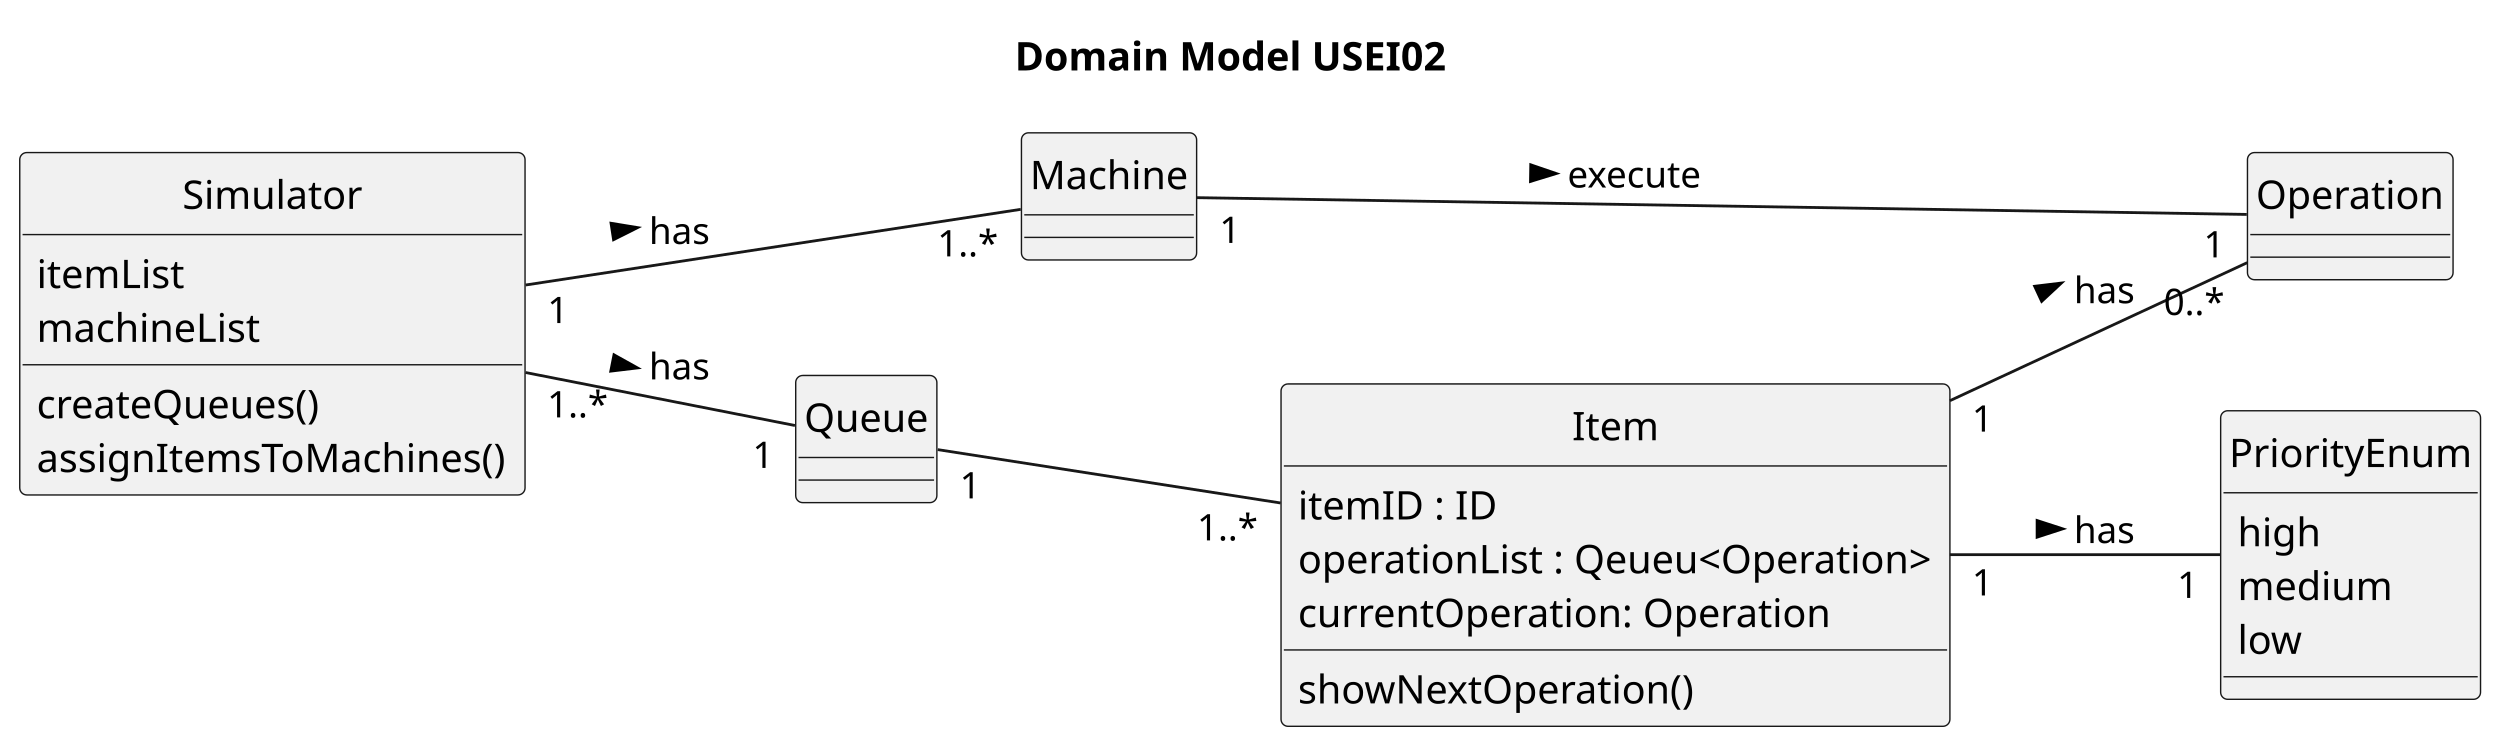
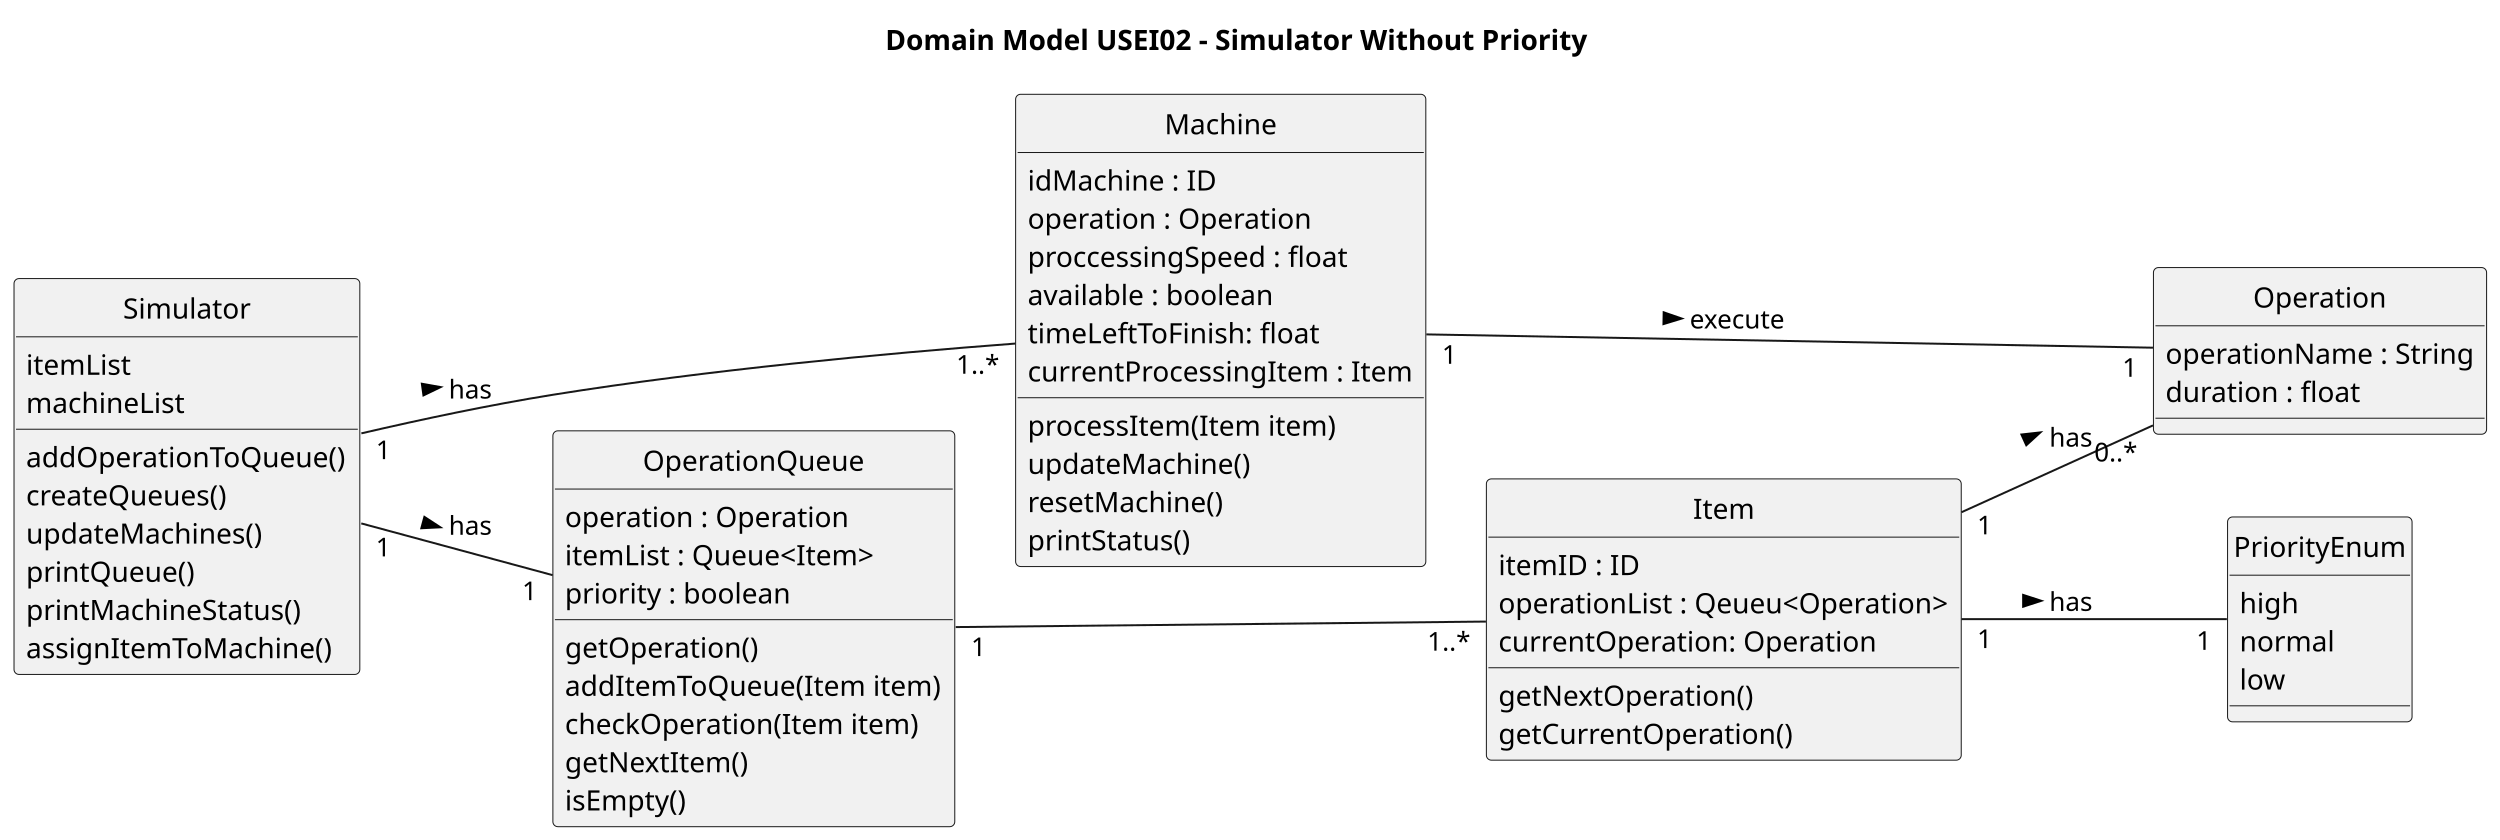
- <svg xmlns="http://www.w3.org/2000/svg" contentStyleType="text/css" height="264px" preserveAspectRatio="none" style="width:886px;height:264px;background:#FFFFFF;" version="1.1" viewBox="0 0 886 264" width="886px" zoomAndPan="magnify">
+ <svg xmlns="http://www.w3.org/2000/svg" contentStyleType="text/css" height="419px" preserveAspectRatio="none" style="width:1248px;height:419px;background:#FFFFFF;" version="1.1" viewBox="0 0 1248 419" width="1248px" zoomAndPan="magnify">
  <defs />
  <g>
-     <text fill="#000000" font-family="sans-serif" font-size="14" font-weight="bold" lengthAdjust="spacing" textLength="152.851" x="359.624" y="24.966">Domain Model USEI02</text>
+     <text fill="#000000" font-family="sans-serif" font-size="14" font-weight="bold" lengthAdjust="spacing" textLength="350.447" x="441.93" y="24.966">Domain Model USEI02 - Simulator Without Priority</text>
    <g id="elem_Simulator">
-       <rect codeLine="15" fill="#F1F1F1" height="121.34" id="Simulator" rx="2.5" ry="2.5" style="stroke:#181818;stroke-width:0.5;" width="179.075" x="7" y="54.068" />
-       <text fill="#000000" font-family="sans-serif" font-size="14" lengthAdjust="spacing" textLength="63.812" x="64.632" y="74.034">Simulator</text>
-       <line style="stroke:#181818;stroke-width:0.5;" x1="8" x2="185.075" y1="83.136" y2="83.136" />
-       <text fill="#000000" font-family="sans-serif" font-size="14" lengthAdjust="spacing" textLength="52.36" x="13" y="102.102">itemList</text>
-       <text fill="#000000" font-family="sans-serif" font-size="14" lengthAdjust="spacing" textLength="79.184" x="13" y="121.17">machineList</text>
-       <line style="stroke:#181818;stroke-width:0.5;" x1="8" x2="185.075" y1="129.272" y2="129.272" />
-       <text fill="#000000" font-family="sans-serif" font-size="14" lengthAdjust="spacing" textLength="100.338" x="13" y="148.238">createQueues()</text>
-       <text fill="#000000" font-family="sans-serif" font-size="14" lengthAdjust="spacing" textLength="167.075" x="13" y="167.305">assignItemsToMachines()</text>
+       <rect codeLine="15" fill="#F1F1F1" height="197.611" id="Simulator" rx="2.5" ry="2.5" style="stroke:#181818;stroke-width:0.5;" width="172.621" x="7" y="139.068" />
+       <text fill="#000000" font-family="sans-serif" font-size="14" lengthAdjust="spacing" textLength="63.812" x="61.405" y="159.034">Simulator</text>
+       <line style="stroke:#181818;stroke-width:0.5;" x1="8" x2="178.621" y1="168.136" y2="168.136" />
+       <text fill="#000000" font-family="sans-serif" font-size="14" lengthAdjust="spacing" textLength="52.36" x="13" y="187.102">itemList</text>
+       <text fill="#000000" font-family="sans-serif" font-size="14" lengthAdjust="spacing" textLength="79.184" x="13" y="206.17">machineList</text>
+       <line style="stroke:#181818;stroke-width:0.5;" x1="8" x2="178.621" y1="214.272" y2="214.272" />
+       <text fill="#000000" font-family="sans-serif" font-size="14" lengthAdjust="spacing" textLength="160.621" x="13" y="233.238">addOperationToQueue()</text>
+       <text fill="#000000" font-family="sans-serif" font-size="14" lengthAdjust="spacing" textLength="100.338" x="13" y="252.305">createQueues()</text>
+       <text fill="#000000" font-family="sans-serif" font-size="14" lengthAdjust="spacing" textLength="117.865" x="13" y="271.373">updateMachines()</text>
+       <text fill="#000000" font-family="sans-serif" font-size="14" lengthAdjust="spacing" textLength="84.14" x="13" y="290.441">printQueue()</text>
+       <text fill="#000000" font-family="sans-serif" font-size="14" lengthAdjust="spacing" textLength="137.2" x="13" y="309.509">printMachineStatus()</text>
+       <text fill="#000000" font-family="sans-serif" font-size="14" lengthAdjust="spacing" textLength="153.663" x="13" y="328.577">assignItemToMachine()</text>
    </g>
    <g id="elem_Item">
-       <rect codeLine="22" fill="#F1F1F1" height="121.34" id="Item" rx="2.5" ry="2.5" style="stroke:#181818;stroke-width:0.5;" width="237.049" x="454" y="136.068" />
-       <text fill="#000000" font-family="sans-serif" font-size="14" lengthAdjust="spacing" textLength="30.786" x="557.132" y="156.034">Item</text>
-       <line style="stroke:#181818;stroke-width:0.5;" x1="455" x2="690.049" y1="165.136" y2="165.136" />
-       <text fill="#000000" font-family="sans-serif" font-size="14" lengthAdjust="spacing" textLength="70.616" x="460" y="184.102">itemID : ID</text>
-       <text fill="#000000" font-family="sans-serif" font-size="14" lengthAdjust="spacing" textLength="225.049" x="460" y="203.17">operationList : Qeueu&lt;Operation&gt;</text>
-       <text fill="#000000" font-family="sans-serif" font-size="14" lengthAdjust="spacing" textLength="189.657" x="460" y="222.238">currentOperation: Operation</text>
-       <line style="stroke:#181818;stroke-width:0.5;" x1="455" x2="690.049" y1="230.34" y2="230.34" />
-       <text fill="#000000" font-family="sans-serif" font-size="14" lengthAdjust="spacing" textLength="141.091" x="460" y="249.305">showNextOperation()</text>
+       <rect codeLine="26" fill="#F1F1F1" height="140.407" id="Item" rx="2.5" ry="2.5" style="stroke:#181818;stroke-width:0.5;" width="237.049" x="742" y="239.068" />
+       <text fill="#000000" font-family="sans-serif" font-size="14" lengthAdjust="spacing" textLength="30.786" x="845.132" y="259.034">Item</text>
+       <line style="stroke:#181818;stroke-width:0.5;" x1="743" x2="978.049" y1="268.136" y2="268.136" />
+       <text fill="#000000" font-family="sans-serif" font-size="14" lengthAdjust="spacing" textLength="70.616" x="748" y="287.102">itemID : ID</text>
+       <text fill="#000000" font-family="sans-serif" font-size="14" lengthAdjust="spacing" textLength="225.049" x="748" y="306.17">operationList : Qeueu&lt;Operation&gt;</text>
+       <text fill="#000000" font-family="sans-serif" font-size="14" lengthAdjust="spacing" textLength="189.657" x="748" y="325.238">currentOperation: Operation</text>
+       <line style="stroke:#181818;stroke-width:0.5;" x1="743" x2="978.049" y1="333.34" y2="333.34" />
+       <text fill="#000000" font-family="sans-serif" font-size="14" lengthAdjust="spacing" textLength="127.82" x="748" y="352.305">getNextOperation()</text>
+       <text fill="#000000" font-family="sans-serif" font-size="14" lengthAdjust="spacing" textLength="147.489" x="748" y="371.373">getCurrentOperation()</text>
    </g>
    <g id="elem_PriorityEnum">
-       <rect codeLine="29" fill="#F1F1F1" height="102.272" id="PriorityEnum" rx="2.5" ry="2.5" style="stroke:#181818;stroke-width:0.5;" width="92.1" x="787" y="145.568" />
-       <text fill="#000000" font-family="sans-serif" font-size="14" lengthAdjust="spacing" textLength="86.1" x="790" y="165.534">PriorityEnum</text>
-       <line style="stroke:#181818;stroke-width:0.5;" x1="788" x2="878.1" y1="174.636" y2="174.636" />
-       <text fill="#000000" font-family="sans-serif" font-size="14" lengthAdjust="spacing" textLength="29.526" x="793" y="193.602">high</text>
-       <text fill="#000000" font-family="sans-serif" font-size="14" lengthAdjust="spacing" textLength="54.95" x="793" y="212.67">medium</text>
-       <text fill="#000000" font-family="sans-serif" font-size="14" lengthAdjust="spacing" textLength="23.086" x="793" y="231.738">low</text>
-       <line style="stroke:#181818;stroke-width:0.5;" x1="788" x2="878.1" y1="239.84" y2="239.84" />
+       <rect codeLine="34" fill="#F1F1F1" height="102.272" id="PriorityEnum" rx="2.5" ry="2.5" style="stroke:#181818;stroke-width:0.5;" width="92.1" x="1112" y="258.068" />
+       <text fill="#000000" font-family="sans-serif" font-size="14" lengthAdjust="spacing" textLength="86.1" x="1115" y="278.034">PriorityEnum</text>
+       <line style="stroke:#181818;stroke-width:0.5;" x1="1113" x2="1203.1" y1="287.136" y2="287.136" />
+       <text fill="#000000" font-family="sans-serif" font-size="14" lengthAdjust="spacing" textLength="29.526" x="1118" y="306.102">high</text>
+       <text fill="#000000" font-family="sans-serif" font-size="14" lengthAdjust="spacing" textLength="47.46" x="1118" y="325.17">normal</text>
+       <text fill="#000000" font-family="sans-serif" font-size="14" lengthAdjust="spacing" textLength="23.086" x="1118" y="344.238">low</text>
+       <line style="stroke:#181818;stroke-width:0.5;" x1="1113" x2="1203.1" y1="352.34" y2="352.34" />
    </g>
    <g id="elem_Operation">
-       <rect codeLine="37" fill="#F1F1F1" height="45.068" id="Operation" rx="2.5" ry="2.5" style="stroke:#181818;stroke-width:0.5;" width="72.864" x="796.5" y="54.068" />
-       <text fill="#000000" font-family="sans-serif" font-size="14" lengthAdjust="spacing" textLength="66.864" x="799.5" y="74.034">Operation</text>
-       <line style="stroke:#181818;stroke-width:0.5;" x1="797.5" x2="868.364" y1="83.136" y2="83.136" />
-       <line style="stroke:#181818;stroke-width:0.5;" x1="797.5" x2="868.364" y1="91.136" y2="91.136" />
+       <rect codeLine="42" fill="#F1F1F1" height="83.204" id="Operation" rx="2.5" ry="2.5" style="stroke:#181818;stroke-width:0.5;" width="166.307" x="1075" y="133.568" />
+       <text fill="#000000" font-family="sans-serif" font-size="14" lengthAdjust="spacing" textLength="66.864" x="1124.722" y="153.534">Operation</text>
+       <line style="stroke:#181818;stroke-width:0.5;" x1="1076" x2="1240.307" y1="162.636" y2="162.636" />
+       <text fill="#000000" font-family="sans-serif" font-size="14" lengthAdjust="spacing" textLength="154.307" x="1081" y="181.602">operationName : String</text>
+       <text fill="#000000" font-family="sans-serif" font-size="14" lengthAdjust="spacing" textLength="97.524" x="1081" y="200.67">duration : float</text>
+       <line style="stroke:#181818;stroke-width:0.5;" x1="1076" x2="1240.307" y1="208.772" y2="208.772" />
    </g>
    <g id="elem_Machine">
-       <rect codeLine="41" fill="#F1F1F1" height="45.068" id="Machine" rx="2.5" ry="2.5" style="stroke:#181818;stroke-width:0.5;" width="62.084" x="362" y="47.068" />
-       <text fill="#000000" font-family="sans-serif" font-size="14" lengthAdjust="spacing" textLength="56.084" x="365" y="67.034">Machine</text>
-       <line style="stroke:#181818;stroke-width:0.5;" x1="363" x2="423.084" y1="76.136" y2="76.136" />
-       <line style="stroke:#181818;stroke-width:0.5;" x1="363" x2="423.084" y1="84.136" y2="84.136" />
+       <rect codeLine="47" fill="#F1F1F1" height="235.747" id="Machine" rx="2.5" ry="2.5" style="stroke:#181818;stroke-width:0.5;" width="204.765" x="507" y="47.068" />
+       <text fill="#000000" font-family="sans-serif" font-size="14" lengthAdjust="spacing" textLength="56.084" x="581.341" y="67.034">Machine</text>
+       <line style="stroke:#181818;stroke-width:0.5;" x1="508" x2="710.765" y1="76.136" y2="76.136" />
+       <text fill="#000000" font-family="sans-serif" font-size="14" lengthAdjust="spacing" textLength="94.304" x="513" y="95.102">idMachine : ID</text>
+       <text fill="#000000" font-family="sans-serif" font-size="14" lengthAdjust="spacing" textLength="142.296" x="513" y="114.17">operation : Operation</text>
+       <text fill="#000000" font-family="sans-serif" font-size="14" lengthAdjust="spacing" textLength="160.019" x="513" y="133.238">proccessingSpeed : float</text>
+       <text fill="#000000" font-family="sans-serif" font-size="14" lengthAdjust="spacing" textLength="122.612" x="513" y="152.305">available : boolean</text>
+       <text fill="#000000" font-family="sans-serif" font-size="14" lengthAdjust="spacing" textLength="146.705" x="513" y="171.373">timeLeftToFinish: float</text>
+       <text fill="#000000" font-family="sans-serif" font-size="14" lengthAdjust="spacing" textLength="192.765" x="513" y="190.441">currentProcessingItem : Item</text>
+       <line style="stroke:#181818;stroke-width:0.5;" x1="508" x2="710.765" y1="198.543" y2="198.543" />
+       <text fill="#000000" font-family="sans-serif" font-size="14" lengthAdjust="spacing" textLength="154.153" x="513" y="217.509">processItem(Item item)</text>
+       <text fill="#000000" font-family="sans-serif" font-size="14" lengthAdjust="spacing" textLength="111.16" x="513" y="236.577">updateMachine()</text>
+       <text fill="#000000" font-family="sans-serif" font-size="14" lengthAdjust="spacing" textLength="97.818" x="513" y="255.645">resetMachine()</text>
+       <text fill="#000000" font-family="sans-serif" font-size="14" lengthAdjust="spacing" textLength="81.116" x="513" y="274.713">printStatus()</text>
    </g>
-     <g id="elem_Queue">
-       <rect codeLine="44" fill="#F1F1F1" height="45.068" id="Queue" rx="2.5" ry="2.5" style="stroke:#181818;stroke-width:0.5;" width="50.03" x="282" y="133.068" />
-       <text fill="#000000" font-family="sans-serif" font-size="14" lengthAdjust="spacing" textLength="44.03" x="285" y="153.034">Queue</text>
-       <line style="stroke:#181818;stroke-width:0.5;" x1="283" x2="331.03" y1="162.136" y2="162.136" />
-       <line style="stroke:#181818;stroke-width:0.5;" x1="283" x2="331.03" y1="170.136" y2="170.136" />
+     <g id="elem_OperationQueue">
+       <rect codeLine="61" fill="#F1F1F1" height="197.611" id="OperationQueue" rx="2.5" ry="2.5" style="stroke:#181818;stroke-width:0.5;" width="200.621" x="276" y="215.068" />
+       <text fill="#000000" font-family="sans-serif" font-size="14" lengthAdjust="spacing" textLength="110.894" x="320.864" y="235.034">OperationQueue</text>
+       <line style="stroke:#181818;stroke-width:0.5;" x1="277" x2="475.621" y1="244.136" y2="244.136" />
+       <text fill="#000000" font-family="sans-serif" font-size="14" lengthAdjust="spacing" textLength="142.296" x="282" y="263.102">operation : Operation</text>
+       <text fill="#000000" font-family="sans-serif" font-size="14" lengthAdjust="spacing" textLength="154.223" x="282" y="282.17">itemList : Queue&lt;Item&gt;</text>
+       <text fill="#000000" font-family="sans-serif" font-size="14" lengthAdjust="spacing" textLength="112.658" x="282" y="301.238">priority : boolean</text>
+       <line style="stroke:#181818;stroke-width:0.5;" x1="277" x2="475.621" y1="309.34" y2="309.34" />
+       <text fill="#000000" font-family="sans-serif" font-size="14" lengthAdjust="spacing" textLength="96.824" x="282" y="328.305">getOperation()</text>
+       <text fill="#000000" font-family="sans-serif" font-size="14" lengthAdjust="spacing" textLength="188.621" x="282" y="347.373">addItemToQueue(Item item)</text>
+       <text fill="#000000" font-family="sans-serif" font-size="14" lengthAdjust="spacing" textLength="176.805" x="282" y="366.441">checkOperation(Item item)</text>
+       <text fill="#000000" font-family="sans-serif" font-size="14" lengthAdjust="spacing" textLength="91.742" x="282" y="385.509">getNextItem()</text>
+       <text fill="#000000" font-family="sans-serif" font-size="14" lengthAdjust="spacing" textLength="60.396" x="282" y="404.577">isEmpty()</text>
    </g>
    <g id="link_Item_Operation">
-       <path codeLine="47" d="M691.03,142.008 C729.3,124.238 768.96,105.828 796.43,93.078 " fill="none" id="Item-Operation" style="stroke:#181818;stroke-width:1.0;" />
-       <polygon fill="#000000" points="730.535,100.316,721.093,101.459,723.568,106.79,730.535,100.316" style="stroke:#000000;stroke-width:1.0;" />
-       <text fill="#000000" font-family="sans-serif" font-size="13" lengthAdjust="spacing" textLength="21.554" x="735" y="107.465">has</text>
-       <text fill="#000000" font-family="sans-serif" font-size="13" lengthAdjust="spacing" textLength="7.436" x="698.86" y="152.966">1</text>
-       <text fill="#000000" font-family="sans-serif" font-size="13" lengthAdjust="spacing" textLength="21.567" x="766.816" y="111.645">0..*</text>
+       <path codeLine="73" d="M979.14,255.718 C1011.17,241.198 1045.17,225.778 1074.77,212.358 " fill="none" id="Item-Operation" style="stroke:#181818;stroke-width:1.0;" />
+       <polygon fill="#000000" points="1018.554,215.856,1009.102,216.915,1011.529,222.268,1018.554,215.856" style="stroke:#000000;stroke-width:1.0;" />
+       <text fill="#000000" font-family="sans-serif" font-size="13" lengthAdjust="spacing" textLength="21.554" x="1023" y="222.965">has</text>
+       <text fill="#000000" font-family="sans-serif" font-size="13" lengthAdjust="spacing" textLength="7.436" x="986.977" y="266.751">1</text>
+       <text fill="#000000" font-family="sans-serif" font-size="13" lengthAdjust="spacing" textLength="21.567" x="1045.434" y="230.356">0..*</text>
    </g>
    <g id="link_Machine_Operation">
-       <path codeLine="48" d="M424.11,70.048 C502.38,71.298 712.04,74.648 796.26,75.998 " fill="none" id="Machine-Operation" style="stroke:#181818;stroke-width:1.0;" />
-       <polygon fill="#000000" points="551.499,61.501,542.502,58.418,542.408,64.295,551.499,61.501" style="stroke:#000000;stroke-width:1.0;" />
-       <text fill="#000000" font-family="sans-serif" font-size="13" lengthAdjust="spacing" textLength="47.84" x="555.5" y="66.465">execute</text>
-       <text fill="#000000" font-family="sans-serif" font-size="13" lengthAdjust="spacing" textLength="7.436" x="432.154" y="86.095">1</text>
-       <text fill="#000000" font-family="sans-serif" font-size="13" lengthAdjust="spacing" textLength="7.436" x="780.955" y="91.21">1</text>
+       <path codeLine="74" d="M712.01,166.928 C816.65,168.838 977.8,171.788 1074.76,173.568 " fill="none" id="Machine-Operation" style="stroke:#181818;stroke-width:1.0;" />
+       <polygon fill="#000000" points="839.499,159.012,830.509,155.909,830.402,161.785,839.499,159.012" style="stroke:#000000;stroke-width:1.0;" />
+       <text fill="#000000" font-family="sans-serif" font-size="13" lengthAdjust="spacing" textLength="47.84" x="843.5" y="163.965">execute</text>
+       <text fill="#000000" font-family="sans-serif" font-size="13" lengthAdjust="spacing" textLength="7.436" x="719.82" y="181.621">1</text>
+       <text fill="#000000" font-family="sans-serif" font-size="13" lengthAdjust="spacing" textLength="7.436" x="1059.46" y="188.088">1</text>
    </g>
    <g id="link_Item_PriorityEnum">
-       <path codeLine="49" d="M691.03,196.568 C725.04,196.568 760.14,196.568 786.81,196.568 " fill="none" id="Item-PriorityEnum" style="stroke:#181818;stroke-width:1.0;" />
-       <polygon fill="#000000" points="731,187.421,721.955,184.482,721.955,190.36,731,187.421" style="stroke:#000000;stroke-width:1.0;" />
-       <text fill="#000000" font-family="sans-serif" font-size="13" lengthAdjust="spacing" textLength="21.554" x="735" y="192.465">has</text>
-       <text fill="#000000" font-family="sans-serif" font-size="13" lengthAdjust="spacing" textLength="7.436" x="698.86" y="211.021">1</text>
-       <text fill="#000000" font-family="sans-serif" font-size="13" lengthAdjust="spacing" textLength="7.436" x="771.608" y="211.909">1</text>
+       <path codeLine="75" d="M979.14,309.068 C1025.65,309.068 1076.32,309.068 1111.64,309.068 " fill="none" id="Item-PriorityEnum" style="stroke:#181818;stroke-width:1.0;" />
+       <polygon fill="#000000" points="1019,299.921,1009.955,296.982,1009.955,302.86,1019,299.921" style="stroke:#000000;stroke-width:1.0;" />
+       <text fill="#000000" font-family="sans-serif" font-size="13" lengthAdjust="spacing" textLength="21.554" x="1023" y="304.965">has</text>
+       <text fill="#000000" font-family="sans-serif" font-size="13" lengthAdjust="spacing" textLength="7.436" x="986.977" y="323.519">1</text>
+       <text fill="#000000" font-family="sans-serif" font-size="13" lengthAdjust="spacing" textLength="7.436" x="1096.41" y="324.409">1</text>
    </g>
-     <g id="link_Simulator_Queue">
-       <path codeLine="51" d="M186.23,132.018 C221.03,138.858 258.19,146.168 281.73,150.798 " fill="none" id="Simulator-Queue" style="stroke:#181818;stroke-width:1.0;" />
-       <polygon fill="#000000" points="225.906,130.386,217.598,125.757,216.464,131.524,225.906,130.386" style="stroke:#000000;stroke-width:1.0;" />
-       <text fill="#000000" font-family="sans-serif" font-size="13" lengthAdjust="spacing" textLength="21.554" x="230" y="134.465">has</text>
-       <text fill="#000000" font-family="sans-serif" font-size="13" lengthAdjust="spacing" textLength="21.567" x="193.923" y="147.916">1..*</text>
-       <text fill="#000000" font-family="sans-serif" font-size="13" lengthAdjust="spacing" textLength="7.436" x="266.696" y="165.834">1</text>
+     <g id="link_Simulator_OperationQueue">
+       <path codeLine="77" d="M180.34,261.288 C210.52,269.448 244.69,278.688 275.9,287.128 " fill="none" id="Simulator-OperationQueue" style="stroke:#181818;stroke-width:1.0;" />
+       <polygon fill="#000000" points="219.827,263.226,211.862,258.028,210.328,263.702,219.827,263.226" style="stroke:#000000;stroke-width:1.0;" />
+       <text fill="#000000" font-family="sans-serif" font-size="13" lengthAdjust="spacing" textLength="21.554" x="224" y="266.965">has</text>
+       <text fill="#000000" font-family="sans-serif" font-size="13" lengthAdjust="spacing" textLength="7.436" x="187.571" y="277.756">1</text>
+       <text fill="#000000" font-family="sans-serif" font-size="13" lengthAdjust="spacing" textLength="7.436" x="260.637" y="299.599">1</text>
    </g>
    <g id="link_Simulator_Machine">
-       <path codeLine="52" d="M186.26,101.008 C245.87,91.898 320.76,80.458 361.75,74.188 " fill="none" id="Simulator-Machine" style="stroke:#181818;stroke-width:1.0;" />
-       <polygon fill="#000000" points="225.943,80.665,216.557,79.127,217.445,84.937,225.943,80.665" style="stroke:#000000;stroke-width:1.0;" />
-       <text fill="#000000" font-family="sans-serif" font-size="13" lengthAdjust="spacing" textLength="21.554" x="230" y="86.465">has</text>
-       <text fill="#000000" font-family="sans-serif" font-size="13" lengthAdjust="spacing" textLength="7.436" x="193.998" y="114.501">1</text>
-       <text fill="#000000" font-family="sans-serif" font-size="13" lengthAdjust="spacing" textLength="21.567" x="332.189" y="90.857">1..*</text>
+       <path codeLine="78" d="M180.39,216.328 C210.47,209.338 244.58,202.108 276,197.068 C353.02,184.718 440.89,176.508 506.95,171.498 " fill="none" id="Simulator-Machine" style="stroke:#181818;stroke-width:1.0;" />
+       <polygon fill="#000000" points="219.953,193.241,210.593,191.56,211.392,197.383,219.953,193.241" style="stroke:#000000;stroke-width:1.0;" />
+       <text fill="#000000" font-family="sans-serif" font-size="13" lengthAdjust="spacing" textLength="21.554" x="224" y="198.965">has</text>
+       <text fill="#000000" font-family="sans-serif" font-size="13" lengthAdjust="spacing" textLength="7.436" x="187.625" y="229.214">1</text>
+       <text fill="#000000" font-family="sans-serif" font-size="13" lengthAdjust="spacing" textLength="21.567" x="477.325" y="186.575">1..*</text>
    </g>
-     <g id="link_Queue_Item">
-       <path codeLine="53" d="M332.32,159.348 C360.28,163.708 408.23,171.168 453.89,178.268 " fill="none" id="Queue-Item" style="stroke:#181818;stroke-width:1.0;" />
-       <text fill="#000000" font-family="sans-serif" font-size="13" lengthAdjust="spacing" textLength="7.436" x="340.12" y="176.631">1</text>
-       <text fill="#000000" font-family="sans-serif" font-size="13" lengthAdjust="spacing" textLength="21.567" x="424.233" y="191.519">1..*</text>
+     <g id="link_OperationQueue_Item">
+       <path codeLine="79" d="M477.08,313.038 C553.99,312.238 660.64,311.128 741.77,310.288 " fill="none" id="OperationQueue-Item" style="stroke:#181818;stroke-width:1.0;" />
+       <text fill="#000000" font-family="sans-serif" font-size="13" lengthAdjust="spacing" textLength="7.436" x="484.753" y="327.524">1</text>
+       <text fill="#000000" font-family="sans-serif" font-size="13" lengthAdjust="spacing" textLength="21.567" x="712.508" y="324.817">1..*</text>
    </g>
  </g>
</svg>
